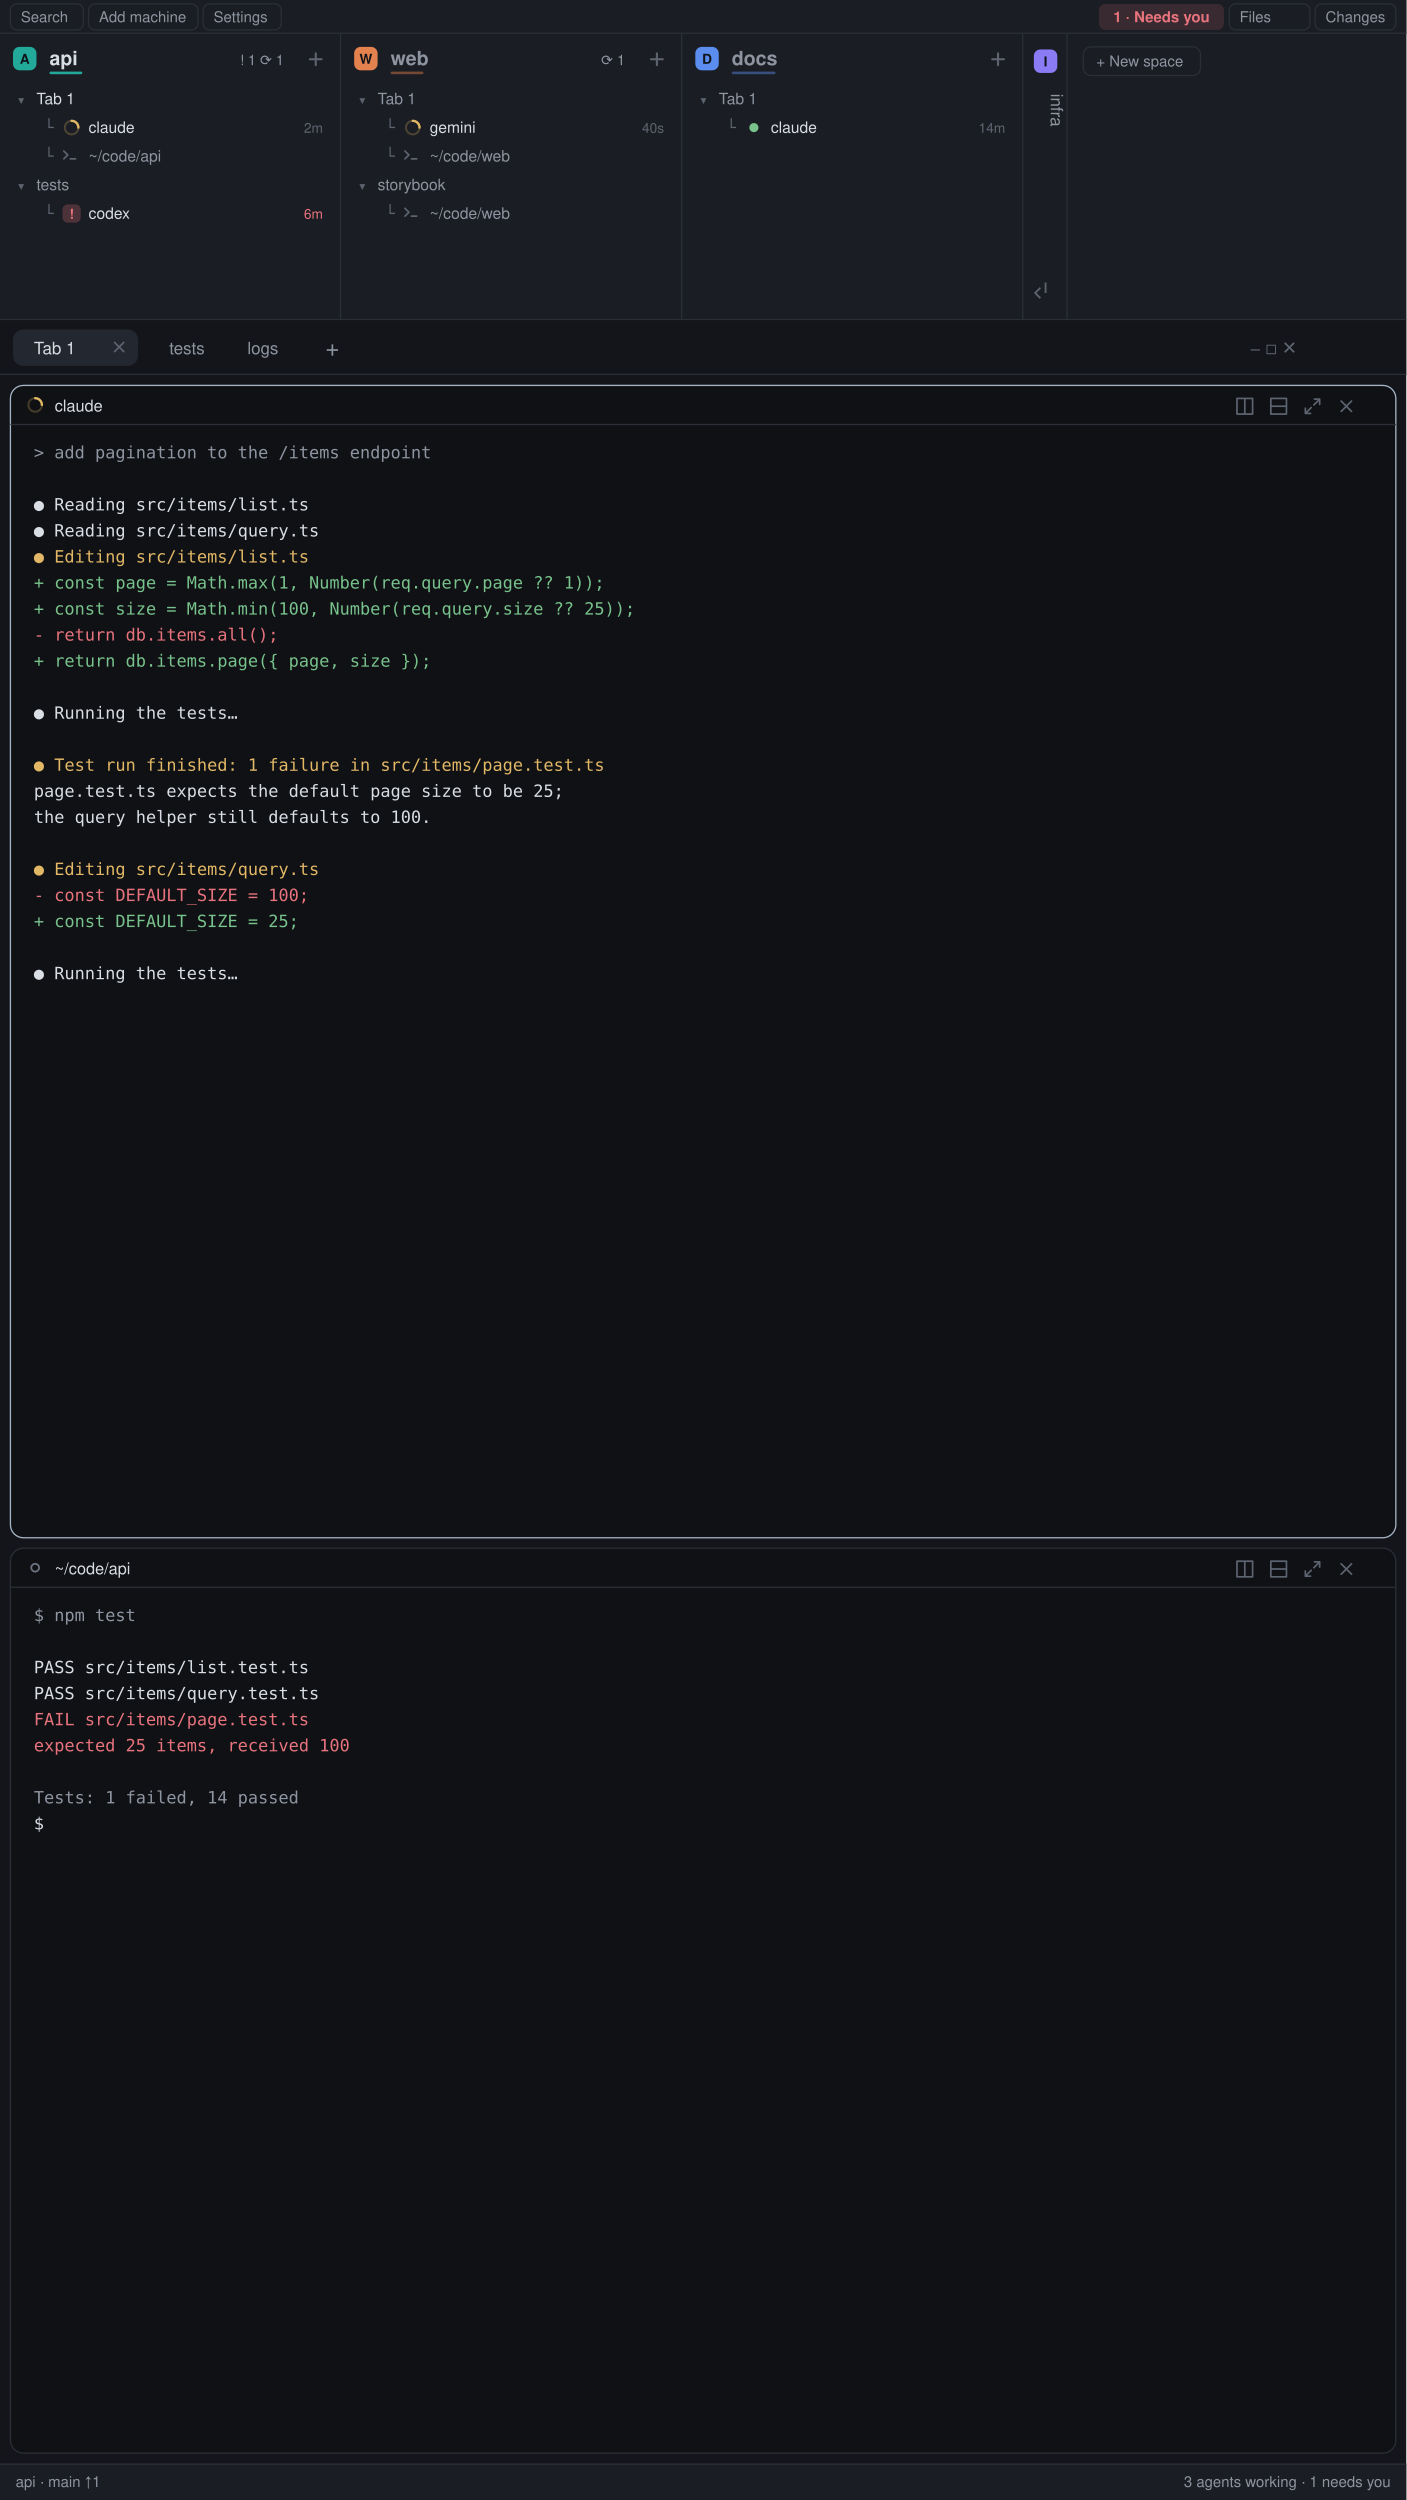
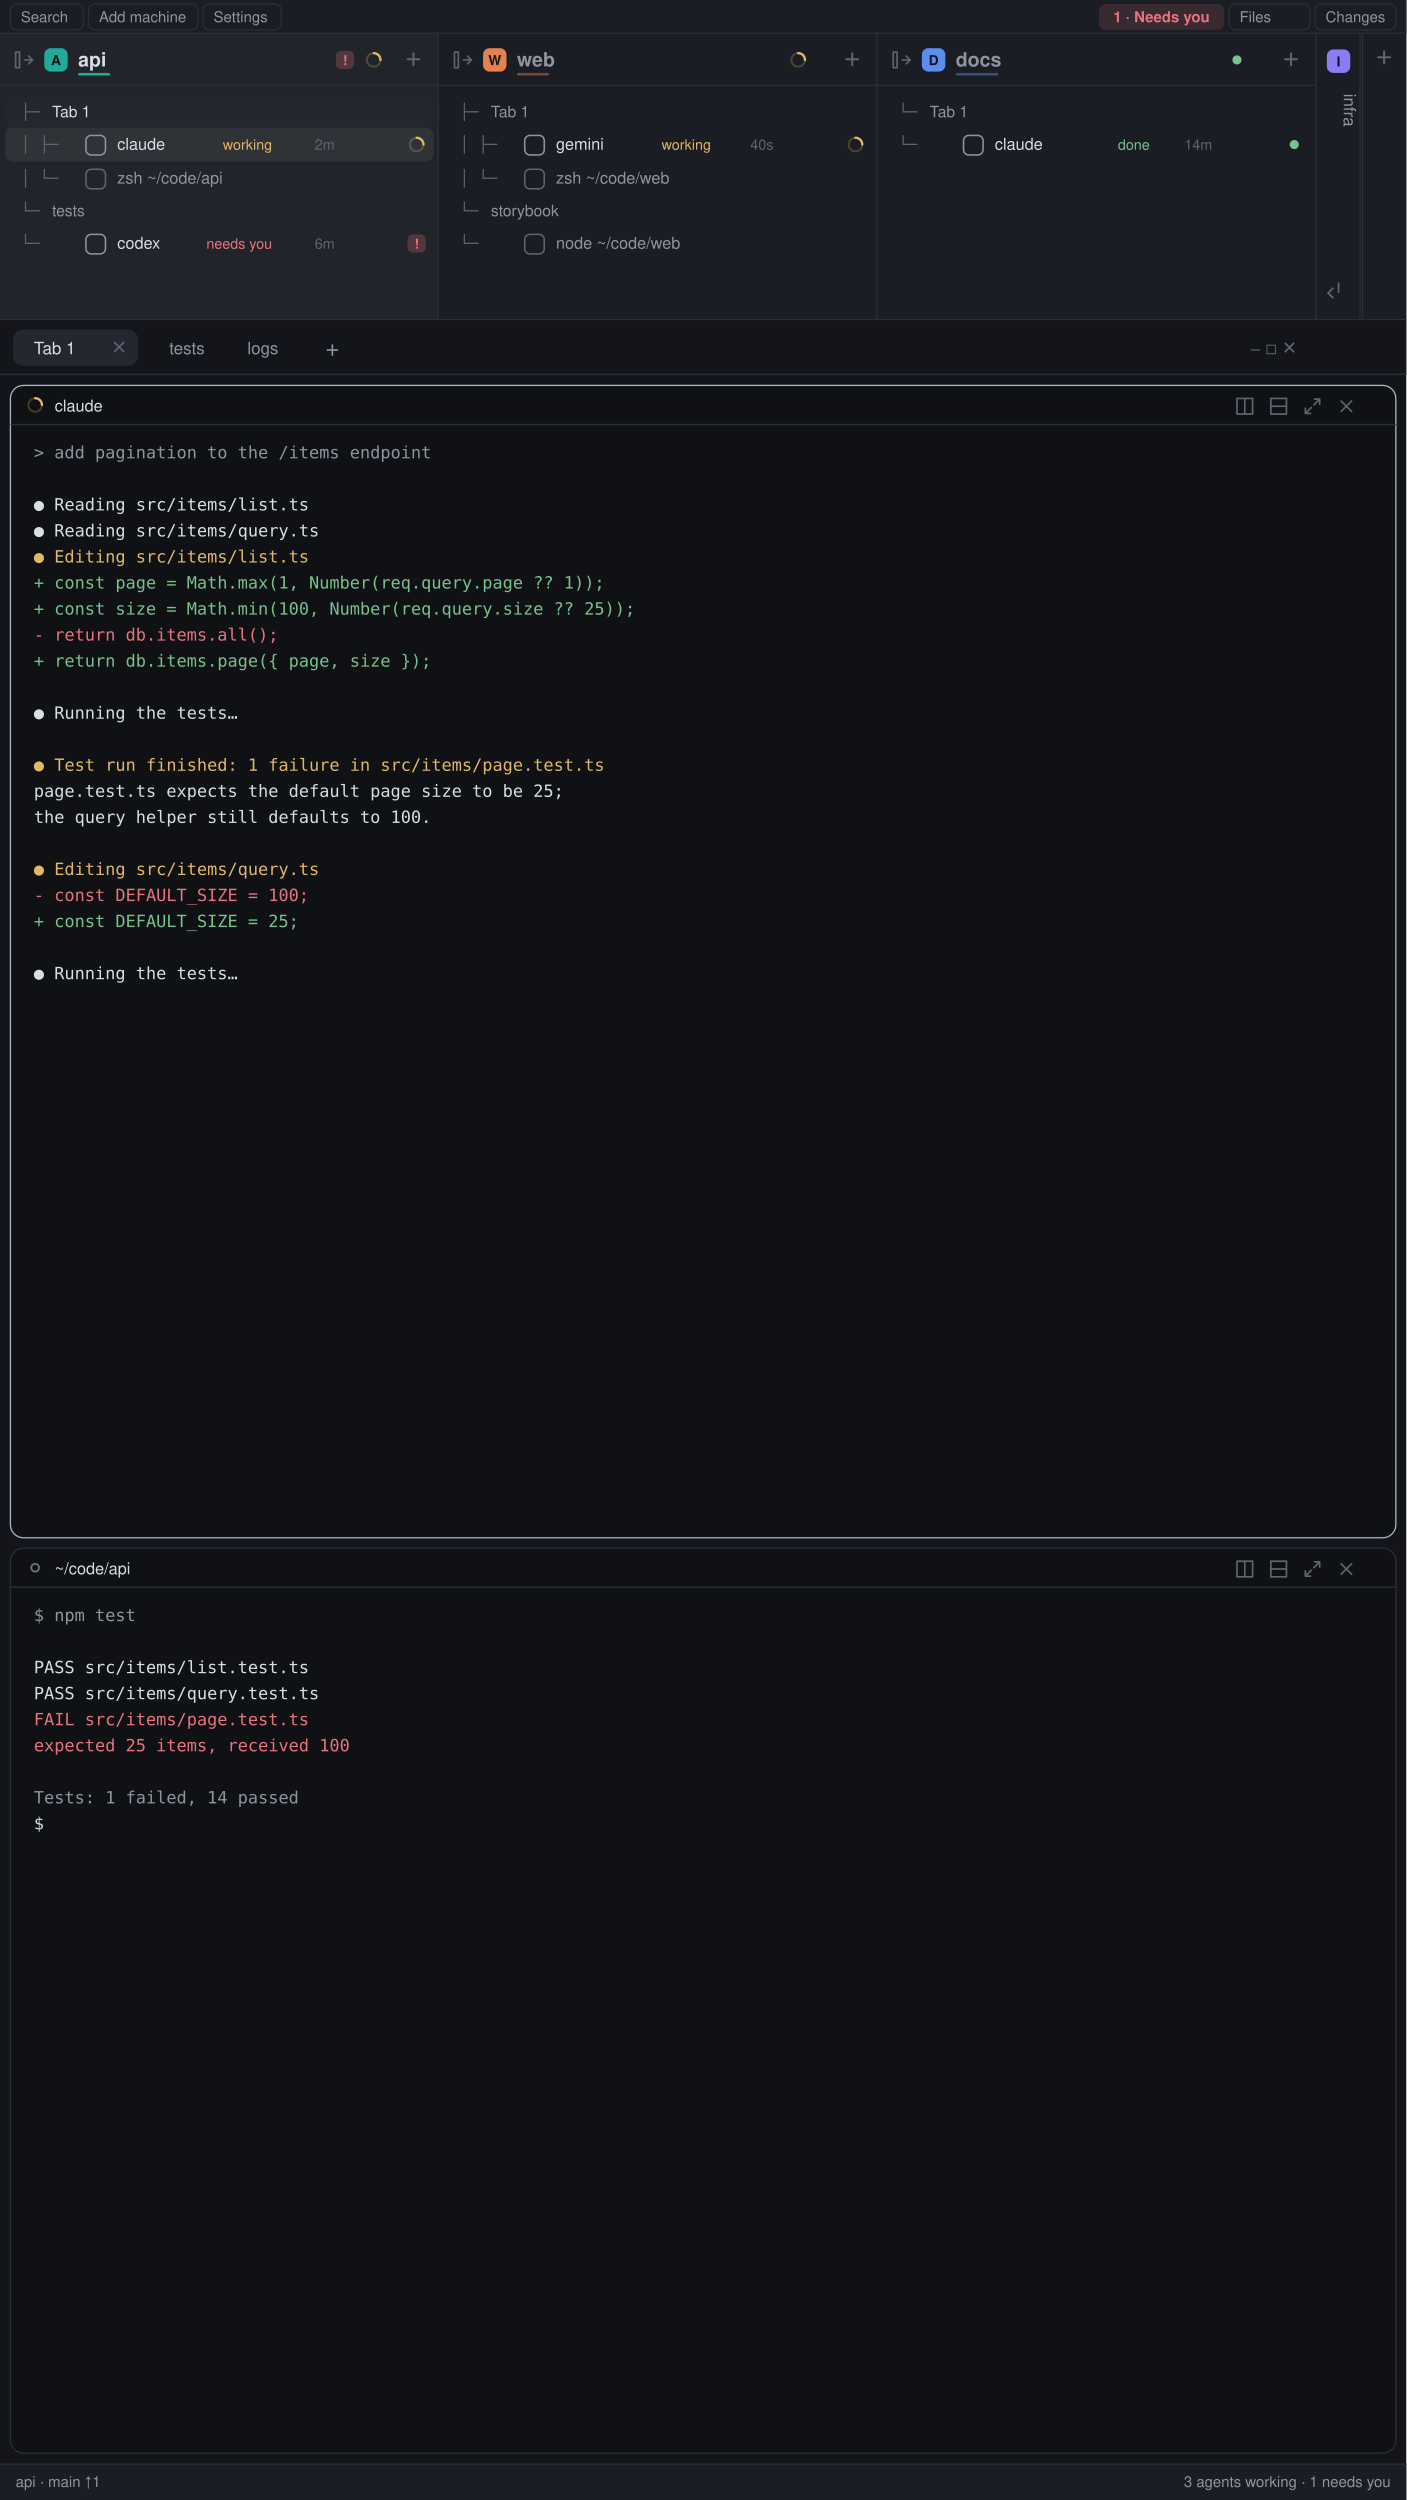
<svg xmlns="http://www.w3.org/2000/svg" width="1080" height="1920" viewBox="0 0 1080 1920">
  <rect x="0" y="0" width="1080" height="1920" rx="0" fill="#13151a" />
  <rect x="0" y="0" width="1080" height="246" rx="0" fill="#1a1d23" />
  <rect x="0" y="245" width="1080" height="1" rx="0" fill="#2a2e36" />
  <rect x="0" y="0" width="1080" height="26" rx="0" fill="#1a1d23" />
  <rect x="0" y="25" width="1080" height="1" rx="0" fill="#2a2e36" />
  <rect x="8" y="3" width="56" height="20" rx="5" fill="none" stroke="#2a2e36" stroke-width="1" />
  <text x="16" y="17" font-family="Geist, 'Helvetica Neue', Helvetica, Arial, sans-serif" font-size="11.5" font-weight="400" fill="#8e95a1" text-anchor="start" opacity="1">Search</text>
  <rect x="68" y="3" width="84" height="20" rx="5" fill="none" stroke="#2a2e36" stroke-width="1" />
  <text x="76" y="17" font-family="Geist, 'Helvetica Neue', Helvetica, Arial, sans-serif" font-size="11.5" font-weight="400" fill="#8e95a1" text-anchor="start" opacity="1">Add machine</text>
  <rect x="156" y="3" width="60" height="20" rx="5" fill="none" stroke="#2a2e36" stroke-width="1" />
  <text x="164" y="17" font-family="Geist, 'Helvetica Neue', Helvetica, Arial, sans-serif" font-size="11.5" font-weight="400" fill="#8e95a1" text-anchor="start" opacity="1">Settings</text>
  <rect x="844" y="3" width="96" height="20" rx="5" fill="#e8737d26" />
  <text x="855" y="17" font-family="Geist, 'Helvetica Neue', Helvetica, Arial, sans-serif" font-size="11.5" font-weight="600" fill="#e8737d" text-anchor="start" opacity="1">1 · Needs you</text>
  <rect x="944" y="3" width="62" height="20" rx="5" fill="none" stroke="#2a2e36" stroke-width="1" />
  <text x="952" y="17" font-family="Geist, 'Helvetica Neue', Helvetica, Arial, sans-serif" font-size="11.5" font-weight="400" fill="#8e95a1" text-anchor="start" opacity="1">Files</text>
  <rect x="1010" y="3" width="62" height="20" rx="5" fill="none" stroke="#2a2e36" stroke-width="1" />
  <text x="1018" y="17" font-family="Geist, 'Helvetica Neue', Helvetica, Arial, sans-serif" font-size="11.5" font-weight="400" fill="#8e95a1" text-anchor="start" opacity="1">Changes</text>
-   <rect x="0" y="26" width="262" height="219" rx="0" fill="none" />
-   <rect x="261" y="26" width="1" height="219" rx="0" fill="#2a2e36" />
-   <rect x="10" y="36" width="18" height="18" rx="5" fill="#22a99a" />
-   <text x="19" y="49" font-family="Geist, 'Helvetica Neue', Helvetica, Arial, sans-serif" font-size="10.5" font-weight="700" fill="#10141a" text-anchor="middle" opacity="1">A</text>
-   <text x="38" y="50" font-family="Geist, 'Helvetica Neue', Helvetica, Arial, sans-serif" font-size="15" font-weight="600" fill="#d9dde4" text-anchor="start" opacity="1">api</text>
-   <rect x="38" y="55" width="25.2" height="2" rx="1" fill="#22a99a" />
-   <text x="218" y="50" font-family="Geist, 'Helvetica Neue', Helvetica, Arial, sans-serif" font-size="11" font-weight="400" fill="#8e95a1" text-anchor="end" opacity="1">! 1  ⟳ 1</text>
-   <path d="M238 45.5h9M242.5 41v9" stroke="#5d6470" stroke-width="1.6" stroke-linecap="round" />
-   <text x="14" y="80" font-family="Geist, 'Helvetica Neue', Helvetica, Arial, sans-serif" font-size="9" font-weight="400" fill="#5d6470" text-anchor="start" opacity="1">▾</text>
-   <text x="28" y="80" font-family="Geist, 'Helvetica Neue', Helvetica, Arial, sans-serif" font-size="12" font-weight="500" fill="#d9dde4" text-anchor="start" opacity="1">Tab 1</text>
-   <text x="34" y="102" font-family="'JetBrains Mono', Menlo, Consolas, 'DejaVu Sans Mono', monospace" font-size="12" font-weight="400" fill="#5d6470" text-anchor="start" opacity="1">└</text>
-   <circle cx="55" cy="98" r="5.2" fill="none" stroke="#e2b765" stroke-width="1.6" stroke-opacity=".25" />
-   <path d="M55 92.8A5.2 5.2 0 0 1 60.2 98" fill="none" stroke="#e2b765" stroke-width="1.8" stroke-linecap="round" />
-   <text x="68" y="102" font-family="Geist, 'Helvetica Neue', Helvetica, Arial, sans-serif" font-size="12" font-weight="400" fill="#d9dde4" text-anchor="start" opacity="1">claude</text>
-   <text x="248" y="102" font-family="Geist, 'Helvetica Neue', Helvetica, Arial, sans-serif" font-size="10.5" font-weight="400" fill="#5d6470" text-anchor="end" opacity="1">2m</text>
-   <text x="34" y="124" font-family="'JetBrains Mono', Menlo, Consolas, 'DejaVu Sans Mono', monospace" font-size="12" font-weight="400" fill="#5d6470" text-anchor="start" opacity="1">└</text>
-   <path d="M49 116l3 3-3 3M54 122h4" fill="none" stroke="#5d6470" stroke-width="1.3" stroke-linecap="round" />
-   <text x="68" y="124" font-family="Geist, 'Helvetica Neue', Helvetica, Arial, sans-serif" font-size="12" font-weight="400" fill="#8e95a1" text-anchor="start" opacity="1">~/code/api</text>
-   <text x="14" y="146" font-family="Geist, 'Helvetica Neue', Helvetica, Arial, sans-serif" font-size="9" font-weight="400" fill="#5d6470" text-anchor="start" opacity="1">▾</text>
-   <text x="28" y="146" font-family="Geist, 'Helvetica Neue', Helvetica, Arial, sans-serif" font-size="12" font-weight="500" fill="#8e95a1" text-anchor="start" opacity="1">tests</text>
-   <text x="34" y="168" font-family="'JetBrains Mono', Menlo, Consolas, 'DejaVu Sans Mono', monospace" font-size="12" font-weight="400" fill="#5d6470" text-anchor="start" opacity="1">└</text>
-   <rect x="48" y="157" width="14" height="14" rx="4" fill="#e8737d40" />
-   <text x="55" y="168" font-family="Geist, 'Helvetica Neue', Helvetica, Arial, sans-serif" font-size="10.5" font-weight="700" fill="#e8737d" text-anchor="middle" opacity="1">!</text>
-   <text x="68" y="168" font-family="Geist, 'Helvetica Neue', Helvetica, Arial, sans-serif" font-size="12" font-weight="400" fill="#d9dde4" text-anchor="start" opacity="1">codex</text>
-   <text x="248" y="168" font-family="Geist, 'Helvetica Neue', Helvetica, Arial, sans-serif" font-size="10.5" font-weight="400" fill="#e8737d" text-anchor="end" opacity="1">6m</text>
-   <rect x="262" y="26" width="262" height="219" rx="0" fill="none" />
-   <rect x="523" y="26" width="1" height="219" rx="0" fill="#2a2e36" />
-   <rect x="272" y="36" width="18" height="18" rx="5" fill="#e3814f" />
-   <text x="281" y="49" font-family="Geist, 'Helvetica Neue', Helvetica, Arial, sans-serif" font-size="10.5" font-weight="700" fill="#10141a" text-anchor="middle" opacity="1">W</text>
-   <text x="300" y="50" font-family="Geist, 'Helvetica Neue', Helvetica, Arial, sans-serif" font-size="15" font-weight="600" fill="#8e95a1" text-anchor="start" opacity="1">web</text>
-   <rect x="300" y="55" width="25.2" height="2" rx="1" fill="#e3814f73" />
-   <text x="480" y="50" font-family="Geist, 'Helvetica Neue', Helvetica, Arial, sans-serif" font-size="11" font-weight="400" fill="#8e95a1" text-anchor="end" opacity="1">⟳ 1</text>
-   <path d="M500 45.5h9M504.5 41v9" stroke="#5d6470" stroke-width="1.6" stroke-linecap="round" />
-   <text x="276" y="80" font-family="Geist, 'Helvetica Neue', Helvetica, Arial, sans-serif" font-size="9" font-weight="400" fill="#5d6470" text-anchor="start" opacity="1">▾</text>
-   <text x="290" y="80" font-family="Geist, 'Helvetica Neue', Helvetica, Arial, sans-serif" font-size="12" font-weight="500" fill="#8e95a1" text-anchor="start" opacity="1">Tab 1</text>
-   <text x="296" y="102" font-family="'JetBrains Mono', Menlo, Consolas, 'DejaVu Sans Mono', monospace" font-size="12" font-weight="400" fill="#5d6470" text-anchor="start" opacity="1">└</text>
-   <circle cx="317" cy="98" r="5.2" fill="none" stroke="#e2b765" stroke-width="1.6" stroke-opacity=".25" />
-   <path d="M317 92.8A5.2 5.2 0 0 1 322.2 98" fill="none" stroke="#e2b765" stroke-width="1.8" stroke-linecap="round" />
-   <text x="330" y="102" font-family="Geist, 'Helvetica Neue', Helvetica, Arial, sans-serif" font-size="12" font-weight="400" fill="#d9dde4" text-anchor="start" opacity="1">gemini</text>
-   <text x="510" y="102" font-family="Geist, 'Helvetica Neue', Helvetica, Arial, sans-serif" font-size="10.5" font-weight="400" fill="#5d6470" text-anchor="end" opacity="1">40s</text>
-   <text x="296" y="124" font-family="'JetBrains Mono', Menlo, Consolas, 'DejaVu Sans Mono', monospace" font-size="12" font-weight="400" fill="#5d6470" text-anchor="start" opacity="1">└</text>
-   <path d="M311 116l3 3-3 3M316 122h4" fill="none" stroke="#5d6470" stroke-width="1.3" stroke-linecap="round" />
-   <text x="330" y="124" font-family="Geist, 'Helvetica Neue', Helvetica, Arial, sans-serif" font-size="12" font-weight="400" fill="#8e95a1" text-anchor="start" opacity="1">~/code/web</text>
-   <text x="276" y="146" font-family="Geist, 'Helvetica Neue', Helvetica, Arial, sans-serif" font-size="9" font-weight="400" fill="#5d6470" text-anchor="start" opacity="1">▾</text>
-   <text x="290" y="146" font-family="Geist, 'Helvetica Neue', Helvetica, Arial, sans-serif" font-size="12" font-weight="500" fill="#8e95a1" text-anchor="start" opacity="1">storybook</text>
-   <text x="296" y="168" font-family="'JetBrains Mono', Menlo, Consolas, 'DejaVu Sans Mono', monospace" font-size="12" font-weight="400" fill="#5d6470" text-anchor="start" opacity="1">└</text>
-   <path d="M311 160l3 3-3 3M316 166h4" fill="none" stroke="#5d6470" stroke-width="1.3" stroke-linecap="round" />
-   <text x="330" y="168" font-family="Geist, 'Helvetica Neue', Helvetica, Arial, sans-serif" font-size="12" font-weight="400" fill="#8e95a1" text-anchor="start" opacity="1">~/code/web</text>
-   <rect x="524" y="26" width="262" height="219" rx="0" fill="none" />
-   <rect x="785" y="26" width="1" height="219" rx="0" fill="#2a2e36" />
-   <rect x="534" y="36" width="18" height="18" rx="5" fill="#5b8def" />
-   <text x="543" y="49" font-family="Geist, 'Helvetica Neue', Helvetica, Arial, sans-serif" font-size="10.5" font-weight="700" fill="#10141a" text-anchor="middle" opacity="1">D</text>
-   <text x="562" y="50" font-family="Geist, 'Helvetica Neue', Helvetica, Arial, sans-serif" font-size="15" font-weight="600" fill="#8e95a1" text-anchor="start" opacity="1">docs</text>
-   <rect x="562" y="55" width="33.6" height="2" rx="1" fill="#5b8def73" />
-   <text x="742" y="50" font-family="Geist, 'Helvetica Neue', Helvetica, Arial, sans-serif" font-size="11" font-weight="400" fill="#8e95a1" text-anchor="end" opacity="1" />
-   <path d="M762 45.5h9M766.5 41v9" stroke="#5d6470" stroke-width="1.6" stroke-linecap="round" />
-   <text x="538" y="80" font-family="Geist, 'Helvetica Neue', Helvetica, Arial, sans-serif" font-size="9" font-weight="400" fill="#5d6470" text-anchor="start" opacity="1">▾</text>
-   <text x="552" y="80" font-family="Geist, 'Helvetica Neue', Helvetica, Arial, sans-serif" font-size="12" font-weight="500" fill="#8e95a1" text-anchor="start" opacity="1">Tab 1</text>
-   <text x="558" y="102" font-family="'JetBrains Mono', Menlo, Consolas, 'DejaVu Sans Mono', monospace" font-size="12" font-weight="400" fill="#5d6470" text-anchor="start" opacity="1">└</text>
-   <circle cx="579" cy="98" r="3.5" fill="#78c28b" />
-   <text x="592" y="102" font-family="Geist, 'Helvetica Neue', Helvetica, Arial, sans-serif" font-size="12" font-weight="400" fill="#d9dde4" text-anchor="start" opacity="1">claude</text>
-   <text x="772" y="102" font-family="Geist, 'Helvetica Neue', Helvetica, Arial, sans-serif" font-size="10.5" font-weight="400" fill="#5d6470" text-anchor="end" opacity="1">14m</text>
-   <rect x="786" y="26" width="34" height="219" rx="0" fill="none" />
-   <rect x="819" y="26" width="1" height="219" rx="0" fill="#2a2e36" />
-   <rect x="794" y="38" width="18" height="18" rx="5" fill="#8b7cf6" />
-   <text x="803" y="51" font-family="Geist, 'Helvetica Neue', Helvetica, Arial, sans-serif" font-size="10.5" font-weight="700" fill="#10141a" text-anchor="middle" opacity="1">I</text>
-   <g transform="translate(807 72) rotate(90)">
+   <rect x="0" y="26" width="337" height="219" rx="0" fill="#ffffff08" />
+   <rect x="336" y="26" width="1" height="219" rx="0" fill="#2a2e36" />
+   <rect x="0" y="65" width="337" height="1" rx="0" fill="#2a2e36" />
+   <path d="M12 40h3v12h-3zM19 46h6m-3-3 3 3-3 3" fill="none" stroke="#5d6470" stroke-width="1.3" stroke-linecap="round" stroke-linejoin="round" />
+   <rect x="34" y="37" width="18" height="18" rx="5" fill="#22a99a" />
+   <text x="43" y="50" font-family="Geist, 'Helvetica Neue', Helvetica, Arial, sans-serif" font-size="10.5" font-weight="700" fill="#10141a" text-anchor="middle" opacity="1">A</text>
+   <text x="60" y="51" font-family="Geist, 'Helvetica Neue', Helvetica, Arial, sans-serif" font-size="15" font-weight="600" fill="#d9dde4" text-anchor="start" opacity="1">api</text>
+   <rect x="60" y="56" width="24.6" height="2" rx="1" fill="#22a99a" />
+   <rect x="258" y="39" width="14" height="14" rx="4" fill="#e8737d40" />
+   <text x="265" y="50" font-family="Geist, 'Helvetica Neue', Helvetica, Arial, sans-serif" font-size="10.5" font-weight="700" fill="#e8737d" text-anchor="middle" opacity="1">!</text>
+   <circle cx="287" cy="46" r="5.2" fill="none" stroke="#e2b765" stroke-width="1.6" stroke-opacity=".25" />
+   <path d="M287 40.8A5.2 5.2 0 0 1 292.2 46" fill="none" stroke="#e2b765" stroke-width="1.8" stroke-linecap="round" />
+   <path d="M313 45.5h9M317.5 41v9" stroke="#5d6470" stroke-width="1.6" stroke-linecap="round" />
+   <rect x="4" y="74" width="329" height="24" rx="6" fill="#232730" />
+   <text x="16" y="90" font-family="'JetBrains Mono', Menlo, Consolas, 'DejaVu Sans Mono', monospace" font-size="12" font-weight="400" fill="#5d6470" text-anchor="start" opacity="1">├─</text>
+   <text x="40" y="90" font-family="Geist, 'Helvetica Neue', Helvetica, Arial, sans-serif" font-size="12" font-weight="500" fill="#d9dde4" text-anchor="start" opacity="1">Tab 1</text>
+   <rect x="4" y="98" width="329" height="26" rx="6" fill="#ffffff10" />
+   <text x="16" y="115" font-family="'JetBrains Mono', Menlo, Consolas, 'DejaVu Sans Mono', monospace" font-size="12" font-weight="400" fill="#5d6470" text-anchor="start" opacity="1">│  ├─</text>
+   <rect x="66" y="104" width="15" height="15" rx="4" fill="none" stroke="#8e95a1" stroke-width="1.2" />
+   <text x="90" y="115" font-family="Geist, 'Helvetica Neue', Helvetica, Arial, sans-serif" font-size="12.5" font-weight="400" fill="#d9dde4" text-anchor="start" opacity="1">claude</text>
+   <text x="257" y="115" font-family="Geist, 'Helvetica Neue', Helvetica, Arial, sans-serif" font-size="11" font-weight="400" fill="#5d6470" text-anchor="end" opacity="1">2m</text>
+   <text x="209" y="115" font-family="Geist, 'Helvetica Neue', Helvetica, Arial, sans-serif" font-size="11" font-weight="400" fill="#e2b765" text-anchor="end" opacity="1">working</text>
+   <circle cx="320" cy="111" r="5.2" fill="none" stroke="#e2b765" stroke-width="1.6" stroke-opacity=".25" />
+   <path d="M320 105.8A5.2 5.2 0 0 1 325.2 111" fill="none" stroke="#e2b765" stroke-width="1.8" stroke-linecap="round" />
+   <text x="16" y="141" font-family="'JetBrains Mono', Menlo, Consolas, 'DejaVu Sans Mono', monospace" font-size="12" font-weight="400" fill="#5d6470" text-anchor="start" opacity="1">│  └─</text>
+   <rect x="66" y="130" width="15" height="15" rx="4" fill="none" stroke="#5d6470" stroke-width="1.2" />
+   <text x="90" y="141" font-family="Geist, 'Helvetica Neue', Helvetica, Arial, sans-serif" font-size="12.5" font-weight="400" fill="#8e95a1" text-anchor="start" opacity="1">zsh  ~/code/api</text>
+   <text x="16" y="166" font-family="'JetBrains Mono', Menlo, Consolas, 'DejaVu Sans Mono', monospace" font-size="12" font-weight="400" fill="#5d6470" text-anchor="start" opacity="1">└─</text>
+   <text x="40" y="166" font-family="Geist, 'Helvetica Neue', Helvetica, Arial, sans-serif" font-size="12" font-weight="500" fill="#8e95a1" text-anchor="start" opacity="1">tests</text>
+   <text x="16" y="191" font-family="'JetBrains Mono', Menlo, Consolas, 'DejaVu Sans Mono', monospace" font-size="12" font-weight="400" fill="#5d6470" text-anchor="start" opacity="1">   └─</text>
+   <rect x="66" y="180" width="15" height="15" rx="4" fill="none" stroke="#8e95a1" stroke-width="1.2" />
+   <text x="90" y="191" font-family="Geist, 'Helvetica Neue', Helvetica, Arial, sans-serif" font-size="12.5" font-weight="400" fill="#d9dde4" text-anchor="start" opacity="1">codex</text>
+   <text x="257" y="191" font-family="Geist, 'Helvetica Neue', Helvetica, Arial, sans-serif" font-size="11" font-weight="400" fill="#5d6470" text-anchor="end" opacity="1">6m</text>
+   <text x="209" y="191" font-family="Geist, 'Helvetica Neue', Helvetica, Arial, sans-serif" font-size="11" font-weight="400" fill="#e8737d" text-anchor="end" opacity="1">needs you</text>
+   <rect x="313" y="180" width="14" height="14" rx="4" fill="#e8737d40" />
+   <text x="320" y="191" font-family="Geist, 'Helvetica Neue', Helvetica, Arial, sans-serif" font-size="10.5" font-weight="700" fill="#e8737d" text-anchor="middle" opacity="1">!</text>
+   <rect x="673" y="26" width="1" height="219" rx="0" fill="#2a2e36" />
+   <rect x="337" y="65" width="337" height="1" rx="0" fill="#2a2e36" />
+   <path d="M349 40h3v12h-3zM356 46h6m-3-3 3 3-3 3" fill="none" stroke="#5d6470" stroke-width="1.3" stroke-linecap="round" stroke-linejoin="round" />
+   <rect x="371" y="37" width="18" height="18" rx="5" fill="#e3814f" />
+   <text x="380" y="50" font-family="Geist, 'Helvetica Neue', Helvetica, Arial, sans-serif" font-size="10.5" font-weight="700" fill="#10141a" text-anchor="middle" opacity="1">W</text>
+   <text x="397" y="51" font-family="Geist, 'Helvetica Neue', Helvetica, Arial, sans-serif" font-size="15" font-weight="600" fill="#8e95a1" text-anchor="start" opacity="1">web</text>
+   <rect x="397" y="56" width="24.6" height="2" rx="1" fill="#e3814f73" />
+   <circle cx="613" cy="46" r="5.2" fill="none" stroke="#e2b765" stroke-width="1.6" stroke-opacity=".25" />
+   <path d="M613 40.8A5.2 5.2 0 0 1 618.2 46" fill="none" stroke="#e2b765" stroke-width="1.8" stroke-linecap="round" />
+   <path d="M650 45.5h9M654.5 41v9" stroke="#5d6470" stroke-width="1.6" stroke-linecap="round" />
+   <text x="353" y="90" font-family="'JetBrains Mono', Menlo, Consolas, 'DejaVu Sans Mono', monospace" font-size="12" font-weight="400" fill="#5d6470" text-anchor="start" opacity="1">├─</text>
+   <text x="377" y="90" font-family="Geist, 'Helvetica Neue', Helvetica, Arial, sans-serif" font-size="12" font-weight="500" fill="#8e95a1" text-anchor="start" opacity="1">Tab 1</text>
+   <text x="353" y="115" font-family="'JetBrains Mono', Menlo, Consolas, 'DejaVu Sans Mono', monospace" font-size="12" font-weight="400" fill="#5d6470" text-anchor="start" opacity="1">│  ├─</text>
+   <rect x="403" y="104" width="15" height="15" rx="4" fill="none" stroke="#8e95a1" stroke-width="1.2" />
+   <text x="427" y="115" font-family="Geist, 'Helvetica Neue', Helvetica, Arial, sans-serif" font-size="12.5" font-weight="400" fill="#d9dde4" text-anchor="start" opacity="1">gemini</text>
+   <text x="594" y="115" font-family="Geist, 'Helvetica Neue', Helvetica, Arial, sans-serif" font-size="11" font-weight="400" fill="#5d6470" text-anchor="end" opacity="1">40s</text>
+   <text x="546" y="115" font-family="Geist, 'Helvetica Neue', Helvetica, Arial, sans-serif" font-size="11" font-weight="400" fill="#e2b765" text-anchor="end" opacity="1">working</text>
+   <circle cx="657" cy="111" r="5.2" fill="none" stroke="#e2b765" stroke-width="1.6" stroke-opacity=".25" />
+   <path d="M657 105.8A5.2 5.2 0 0 1 662.2 111" fill="none" stroke="#e2b765" stroke-width="1.8" stroke-linecap="round" />
+   <text x="353" y="141" font-family="'JetBrains Mono', Menlo, Consolas, 'DejaVu Sans Mono', monospace" font-size="12" font-weight="400" fill="#5d6470" text-anchor="start" opacity="1">│  └─</text>
+   <rect x="403" y="130" width="15" height="15" rx="4" fill="none" stroke="#5d6470" stroke-width="1.2" />
+   <text x="427" y="141" font-family="Geist, 'Helvetica Neue', Helvetica, Arial, sans-serif" font-size="12.5" font-weight="400" fill="#8e95a1" text-anchor="start" opacity="1">zsh  ~/code/web</text>
+   <text x="353" y="166" font-family="'JetBrains Mono', Menlo, Consolas, 'DejaVu Sans Mono', monospace" font-size="12" font-weight="400" fill="#5d6470" text-anchor="start" opacity="1">└─</text>
+   <text x="377" y="166" font-family="Geist, 'Helvetica Neue', Helvetica, Arial, sans-serif" font-size="12" font-weight="500" fill="#8e95a1" text-anchor="start" opacity="1">storybook</text>
+   <text x="353" y="191" font-family="'JetBrains Mono', Menlo, Consolas, 'DejaVu Sans Mono', monospace" font-size="12" font-weight="400" fill="#5d6470" text-anchor="start" opacity="1">   └─</text>
+   <rect x="403" y="180" width="15" height="15" rx="4" fill="none" stroke="#5d6470" stroke-width="1.2" />
+   <text x="427" y="191" font-family="Geist, 'Helvetica Neue', Helvetica, Arial, sans-serif" font-size="12.5" font-weight="400" fill="#8e95a1" text-anchor="start" opacity="1">node  ~/code/web</text>
+   <rect x="1010" y="26" width="1" height="219" rx="0" fill="#2a2e36" />
+   <rect x="674" y="65" width="337" height="1" rx="0" fill="#2a2e36" />
+   <path d="M686 40h3v12h-3zM693 46h6m-3-3 3 3-3 3" fill="none" stroke="#5d6470" stroke-width="1.3" stroke-linecap="round" stroke-linejoin="round" />
+   <rect x="708" y="37" width="18" height="18" rx="5" fill="#5b8def" />
+   <text x="717" y="50" font-family="Geist, 'Helvetica Neue', Helvetica, Arial, sans-serif" font-size="10.5" font-weight="700" fill="#10141a" text-anchor="middle" opacity="1">D</text>
+   <text x="734" y="51" font-family="Geist, 'Helvetica Neue', Helvetica, Arial, sans-serif" font-size="15" font-weight="600" fill="#8e95a1" text-anchor="start" opacity="1">docs</text>
+   <rect x="734" y="56" width="32.8" height="2" rx="1" fill="#5b8def73" />
+   <circle cx="950" cy="46" r="3.5" fill="#78c28b" />
+   <path d="M987 45.5h9M991.5 41v9" stroke="#5d6470" stroke-width="1.6" stroke-linecap="round" />
+   <text x="690" y="90" font-family="'JetBrains Mono', Menlo, Consolas, 'DejaVu Sans Mono', monospace" font-size="12" font-weight="400" fill="#5d6470" text-anchor="start" opacity="1">└─</text>
+   <text x="714" y="90" font-family="Geist, 'Helvetica Neue', Helvetica, Arial, sans-serif" font-size="12" font-weight="500" fill="#8e95a1" text-anchor="start" opacity="1">Tab 1</text>
+   <text x="690" y="115" font-family="'JetBrains Mono', Menlo, Consolas, 'DejaVu Sans Mono', monospace" font-size="12" font-weight="400" fill="#5d6470" text-anchor="start" opacity="1">   └─</text>
+   <rect x="740" y="104" width="15" height="15" rx="4" fill="none" stroke="#8e95a1" stroke-width="1.2" />
+   <text x="764" y="115" font-family="Geist, 'Helvetica Neue', Helvetica, Arial, sans-serif" font-size="12.5" font-weight="400" fill="#d9dde4" text-anchor="start" opacity="1">claude</text>
+   <text x="931" y="115" font-family="Geist, 'Helvetica Neue', Helvetica, Arial, sans-serif" font-size="11" font-weight="400" fill="#5d6470" text-anchor="end" opacity="1">14m</text>
+   <text x="883" y="115" font-family="Geist, 'Helvetica Neue', Helvetica, Arial, sans-serif" font-size="11" font-weight="400" fill="#78c28b" text-anchor="end" opacity="1">done</text>
+   <circle cx="994" cy="111" r="3.5" fill="#78c28b" />
+   <rect x="1011" y="26" width="34" height="219" rx="0" fill="none" />
+   <rect x="1044" y="26" width="1" height="219" rx="0" fill="#2a2e36" />
+   <rect x="1019" y="38" width="18" height="18" rx="5" fill="#8b7cf6" />
+   <text x="1028" y="51" font-family="Geist, 'Helvetica Neue', Helvetica, Arial, sans-serif" font-size="10.5" font-weight="700" fill="#10141a" text-anchor="middle" opacity="1">I</text>
+   <g transform="translate(1032 72) rotate(90)">
    <text x="0" y="0" font-family="Geist, 'Helvetica Neue', Helvetica, Arial, sans-serif" font-size="13" font-weight="500" fill="#8e95a1" text-anchor="start" opacity="1">infra</text>
  </g>
-   <path d="M803 225v-8M799 221l-4 4 4 4" fill="none" stroke="#5d6470" stroke-width="1.4" />
-   <rect x="832" y="36" width="90" height="22" rx="6" fill="none" stroke="#2a2e36" stroke-width="1" />
-   <text x="842" y="51" font-family="Geist, 'Helvetica Neue', Helvetica, Arial, sans-serif" font-size="11.5" font-weight="400" fill="#8e95a1" text-anchor="start" opacity="1">+ New space</text>
+   <path d="M1028 225v-8M1024 221l-4 4 4 4" fill="none" stroke="#5d6470" stroke-width="1.4" />
+   <rect x="1046" y="26" width="1" height="219" rx="0" fill="#2a2e36" />
+   <path d="M1058.5 44h9M1063 39.5v9" stroke="#5d6470" stroke-width="1.6" stroke-linecap="round" />
  <rect x="0" y="246" width="1080" height="42" rx="0" fill="#13151a" />
  <rect x="0" y="287" width="1080" height="1" rx="0" fill="#2a2e36" />
  <rect x="10" y="253" width="96" height="28" rx="8" fill="#232730" />
  <text x="26" y="272" font-family="Geist, 'Helvetica Neue', Helvetica, Arial, sans-serif" font-size="13" font-weight="500" fill="#d9dde4" text-anchor="start" opacity="1">Tab 1</text>
  <path d="M88 263l7 7m0-7l-7 7" stroke="#5d6470" stroke-width="1.3" stroke-linecap="round" />
  <text x="130" y="272" font-family="Geist, 'Helvetica Neue', Helvetica, Arial, sans-serif" font-size="13" font-weight="400" fill="#8e95a1" text-anchor="start" opacity="1">tests</text>
  <text x="190" y="272" font-family="Geist, 'Helvetica Neue', Helvetica, Arial, sans-serif" font-size="13" font-weight="400" fill="#8e95a1" text-anchor="start" opacity="1">logs</text>
  <text x="250" y="273" font-family="Geist, 'Helvetica Neue', Helvetica, Arial, sans-serif" font-size="18" font-weight="400" fill="#8e95a1" text-anchor="start" opacity="1">+</text>
  <text x="960" y="272" font-family="Geist, 'Helvetica Neue', Helvetica, Arial, sans-serif" font-size="14" font-weight="400" fill="#5d6470" text-anchor="start" opacity="1">−    □    ✕</text>
  <rect x="8" y="296" width="1064" height="885" rx="10" fill="#0f1115" stroke="#a7b4c6" stroke-width="1" />
  <path d="M8 326h1064" stroke="#2a2e36" />
  <circle cx="27" cy="311" r="5.2" fill="none" stroke="#e2b765" stroke-width="1.6" stroke-opacity=".25" />
  <path d="M27 305.8A5.2 5.2 0 0 1 32.2 311" fill="none" stroke="#e2b765" stroke-width="1.8" stroke-linecap="round" />
  <text x="42" y="316" font-family="Geist, 'Helvetica Neue', Helvetica, Arial, sans-serif" font-size="12.5" font-weight="500" fill="#d9dde4" text-anchor="start" opacity="1">claude</text>
  <path transform="translate(948 304)" d="M2 2h12v12H2zM8 2v12" fill="none" stroke="#5d6470" stroke-width="1.3" stroke-linecap="round" stroke-linejoin="round" />
  <path transform="translate(974 304)" d="M2 2h12v12H2zM2 8h12" fill="none" stroke="#5d6470" stroke-width="1.3" stroke-linecap="round" stroke-linejoin="round" />
  <path transform="translate(1000 304)" d="M9.5 2.5h4v4M6.5 13.5h-4v-4M13.5 2.5 9 7M2.5 13.5 7 9" fill="none" stroke="#5d6470" stroke-width="1.3" stroke-linecap="round" stroke-linejoin="round" />
  <path transform="translate(1026 304)" d="M4 4l8 8M12 4l-8 8" fill="none" stroke="#5d6470" stroke-width="1.3" stroke-linecap="round" stroke-linejoin="round" />
  <text x="26" y="352" font-family="'JetBrains Mono', Menlo, Consolas, 'DejaVu Sans Mono', monospace" font-size="13" font-weight="400" fill="#8e95a1" text-anchor="start" opacity="1">&gt; add pagination to the /items endpoint</text>
  <text x="26" y="372" font-family="'JetBrains Mono', Menlo, Consolas, 'DejaVu Sans Mono', monospace" font-size="13" font-weight="400" fill="#d9dde4" text-anchor="start" opacity="1" />
  <text x="26" y="392" font-family="'JetBrains Mono', Menlo, Consolas, 'DejaVu Sans Mono', monospace" font-size="13" font-weight="400" fill="#d9dde4" text-anchor="start" opacity="1">● Reading src/items/list.ts</text>
  <text x="26" y="412" font-family="'JetBrains Mono', Menlo, Consolas, 'DejaVu Sans Mono', monospace" font-size="13" font-weight="400" fill="#d9dde4" text-anchor="start" opacity="1">● Reading src/items/query.ts</text>
  <text x="26" y="432" font-family="'JetBrains Mono', Menlo, Consolas, 'DejaVu Sans Mono', monospace" font-size="13" font-weight="400" fill="#e2b765" text-anchor="start" opacity="1">● Editing src/items/list.ts</text>
  <text x="26" y="452" font-family="'JetBrains Mono', Menlo, Consolas, 'DejaVu Sans Mono', monospace" font-size="13" font-weight="400" fill="#78c28b" text-anchor="start" opacity="1">    + const page = Math.max(1, Number(req.query.page ?? 1));</text>
  <text x="26" y="472" font-family="'JetBrains Mono', Menlo, Consolas, 'DejaVu Sans Mono', monospace" font-size="13" font-weight="400" fill="#78c28b" text-anchor="start" opacity="1">    + const size = Math.min(100, Number(req.query.size ?? 25));</text>
  <text x="26" y="492" font-family="'JetBrains Mono', Menlo, Consolas, 'DejaVu Sans Mono', monospace" font-size="13" font-weight="400" fill="#e8737d" text-anchor="start" opacity="1">    - return db.items.all();</text>
  <text x="26" y="512" font-family="'JetBrains Mono', Menlo, Consolas, 'DejaVu Sans Mono', monospace" font-size="13" font-weight="400" fill="#78c28b" text-anchor="start" opacity="1">    + return db.items.page({ page, size });</text>
  <text x="26" y="532" font-family="'JetBrains Mono', Menlo, Consolas, 'DejaVu Sans Mono', monospace" font-size="13" font-weight="400" fill="#d9dde4" text-anchor="start" opacity="1" />
  <text x="26" y="552" font-family="'JetBrains Mono', Menlo, Consolas, 'DejaVu Sans Mono', monospace" font-size="13" font-weight="400" fill="#d9dde4" text-anchor="start" opacity="1">● Running the tests…</text>
  <text x="26" y="572" font-family="'JetBrains Mono', Menlo, Consolas, 'DejaVu Sans Mono', monospace" font-size="13" font-weight="400" fill="#d9dde4" text-anchor="start" opacity="1" />
  <text x="26" y="592" font-family="'JetBrains Mono', Menlo, Consolas, 'DejaVu Sans Mono', monospace" font-size="13" font-weight="400" fill="#e2b765" text-anchor="start" opacity="1">● Test run finished: 1 failure in src/items/page.test.ts</text>
  <text x="26" y="612" font-family="'JetBrains Mono', Menlo, Consolas, 'DejaVu Sans Mono', monospace" font-size="13" font-weight="400" fill="#d9dde4" text-anchor="start" opacity="1">  page.test.ts expects the default page size to be 25;</text>
  <text x="26" y="632" font-family="'JetBrains Mono', Menlo, Consolas, 'DejaVu Sans Mono', monospace" font-size="13" font-weight="400" fill="#d9dde4" text-anchor="start" opacity="1">  the query helper still defaults to 100.</text>
  <text x="26" y="652" font-family="'JetBrains Mono', Menlo, Consolas, 'DejaVu Sans Mono', monospace" font-size="13" font-weight="400" fill="#d9dde4" text-anchor="start" opacity="1" />
  <text x="26" y="672" font-family="'JetBrains Mono', Menlo, Consolas, 'DejaVu Sans Mono', monospace" font-size="13" font-weight="400" fill="#e2b765" text-anchor="start" opacity="1">● Editing src/items/query.ts</text>
  <text x="26" y="692" font-family="'JetBrains Mono', Menlo, Consolas, 'DejaVu Sans Mono', monospace" font-size="13" font-weight="400" fill="#e8737d" text-anchor="start" opacity="1">    - const DEFAULT_SIZE = 100;</text>
  <text x="26" y="712" font-family="'JetBrains Mono', Menlo, Consolas, 'DejaVu Sans Mono', monospace" font-size="13" font-weight="400" fill="#78c28b" text-anchor="start" opacity="1">    + const DEFAULT_SIZE = 25;</text>
  <text x="26" y="732" font-family="'JetBrains Mono', Menlo, Consolas, 'DejaVu Sans Mono', monospace" font-size="13" font-weight="400" fill="#d9dde4" text-anchor="start" opacity="1" />
  <text x="26" y="752" font-family="'JetBrains Mono', Menlo, Consolas, 'DejaVu Sans Mono', monospace" font-size="13" font-weight="400" fill="#d9dde4" text-anchor="start" opacity="1">● Running the tests…</text>
  <rect x="8" y="1189" width="1064" height="695" rx="10" fill="#0f1115" stroke="#2a2e36" stroke-width="1" />
  <path d="M8 1219h1064" stroke="#2a2e36" />
  <circle cx="27" cy="1204" r="3" fill="none" stroke="#6a7280" stroke-width="1.4" />
  <text x="42" y="1209" font-family="Geist, 'Helvetica Neue', Helvetica, Arial, sans-serif" font-size="12.5" font-weight="500" fill="#d9dde4" text-anchor="start" opacity="1">~/code/api</text>
  <path transform="translate(948 1197)" d="M2 2h12v12H2zM8 2v12" fill="none" stroke="#5d6470" stroke-width="1.3" stroke-linecap="round" stroke-linejoin="round" />
  <path transform="translate(974 1197)" d="M2 2h12v12H2zM2 8h12" fill="none" stroke="#5d6470" stroke-width="1.3" stroke-linecap="round" stroke-linejoin="round" />
  <path transform="translate(1000 1197)" d="M9.5 2.5h4v4M6.5 13.5h-4v-4M13.5 2.5 9 7M2.5 13.5 7 9" fill="none" stroke="#5d6470" stroke-width="1.3" stroke-linecap="round" stroke-linejoin="round" />
  <path transform="translate(1026 1197)" d="M4 4l8 8M12 4l-8 8" fill="none" stroke="#5d6470" stroke-width="1.3" stroke-linecap="round" stroke-linejoin="round" />
  <text x="26" y="1245" font-family="'JetBrains Mono', Menlo, Consolas, 'DejaVu Sans Mono', monospace" font-size="13" font-weight="400" fill="#8e95a1" text-anchor="start" opacity="1">$ npm test</text>
  <text x="26" y="1265" font-family="'JetBrains Mono', Menlo, Consolas, 'DejaVu Sans Mono', monospace" font-size="13" font-weight="400" fill="#d9dde4" text-anchor="start" opacity="1" />
  <text x="26" y="1285" font-family="'JetBrains Mono', Menlo, Consolas, 'DejaVu Sans Mono', monospace" font-size="13" font-weight="400" fill="#d9dde4" text-anchor="start" opacity="1"> PASS  src/items/list.test.ts</text>
  <text x="26" y="1305" font-family="'JetBrains Mono', Menlo, Consolas, 'DejaVu Sans Mono', monospace" font-size="13" font-weight="400" fill="#d9dde4" text-anchor="start" opacity="1"> PASS  src/items/query.test.ts</text>
  <text x="26" y="1325" font-family="'JetBrains Mono', Menlo, Consolas, 'DejaVu Sans Mono', monospace" font-size="13" font-weight="400" fill="#e8737d" text-anchor="start" opacity="1"> FAIL  src/items/page.test.ts</text>
  <text x="26" y="1345" font-family="'JetBrains Mono', Menlo, Consolas, 'DejaVu Sans Mono', monospace" font-size="13" font-weight="400" fill="#e8737d" text-anchor="start" opacity="1">   expected 25 items, received 100</text>
  <text x="26" y="1365" font-family="'JetBrains Mono', Menlo, Consolas, 'DejaVu Sans Mono', monospace" font-size="13" font-weight="400" fill="#d9dde4" text-anchor="start" opacity="1" />
  <text x="26" y="1385" font-family="'JetBrains Mono', Menlo, Consolas, 'DejaVu Sans Mono', monospace" font-size="13" font-weight="400" fill="#8e95a1" text-anchor="start" opacity="1">Tests: 1 failed, 14 passed</text>
  <text x="26" y="1405" font-family="'JetBrains Mono', Menlo, Consolas, 'DejaVu Sans Mono', monospace" font-size="13" font-weight="400" fill="#d9dde4" text-anchor="start" opacity="1">$ </text>
  <rect x="0" y="1892" width="1080" height="28" rx="0" fill="#1a1d23" />
  <rect x="0" y="1892" width="1080" height="1" rx="0" fill="#2a2e36" />
  <text x="12" y="1910" font-family="Geist, 'Helvetica Neue', Helvetica, Arial, sans-serif" font-size="11.5" font-weight="400" fill="#8e95a1" text-anchor="start" opacity="1">api · main  ↑1</text>
  <text x="1068" y="1910" font-family="Geist, 'Helvetica Neue', Helvetica, Arial, sans-serif" font-size="11.5" font-weight="400" fill="#8e95a1" text-anchor="end" opacity="1">3 agents working · 1 needs you</text>
</svg>
